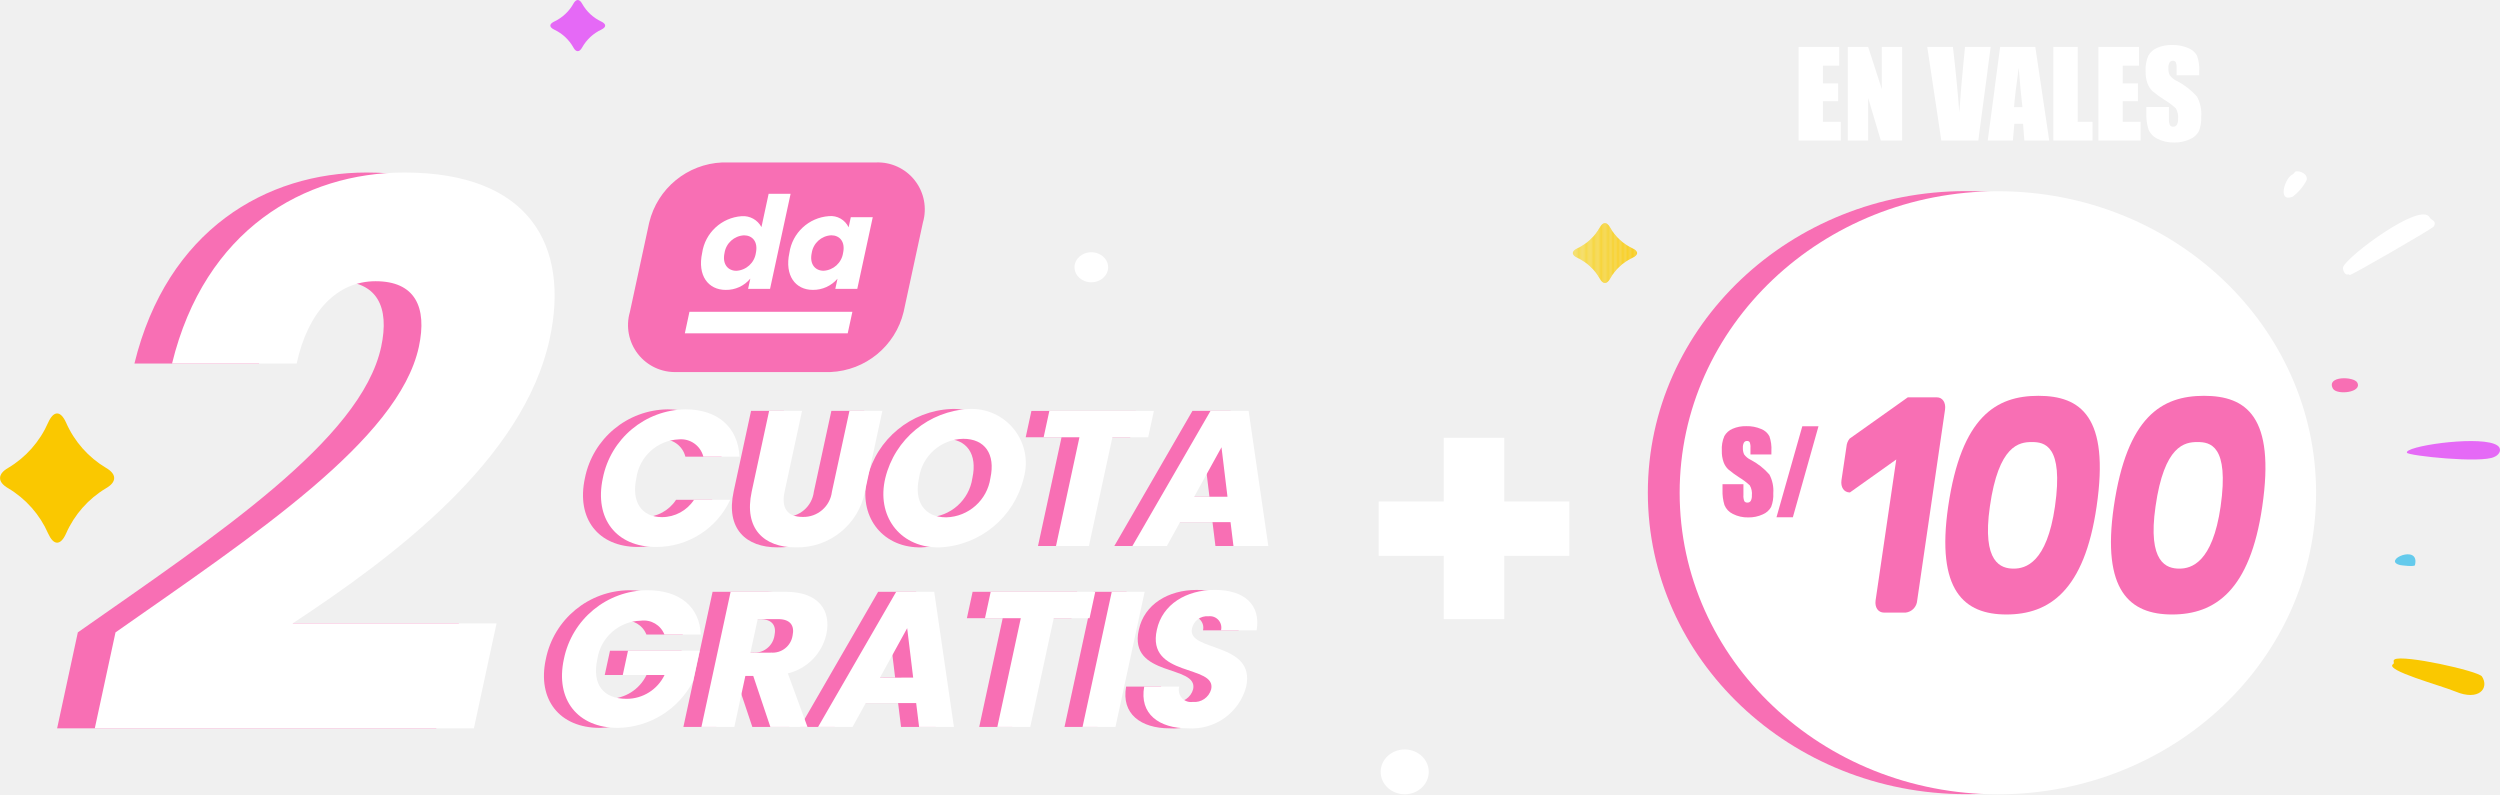
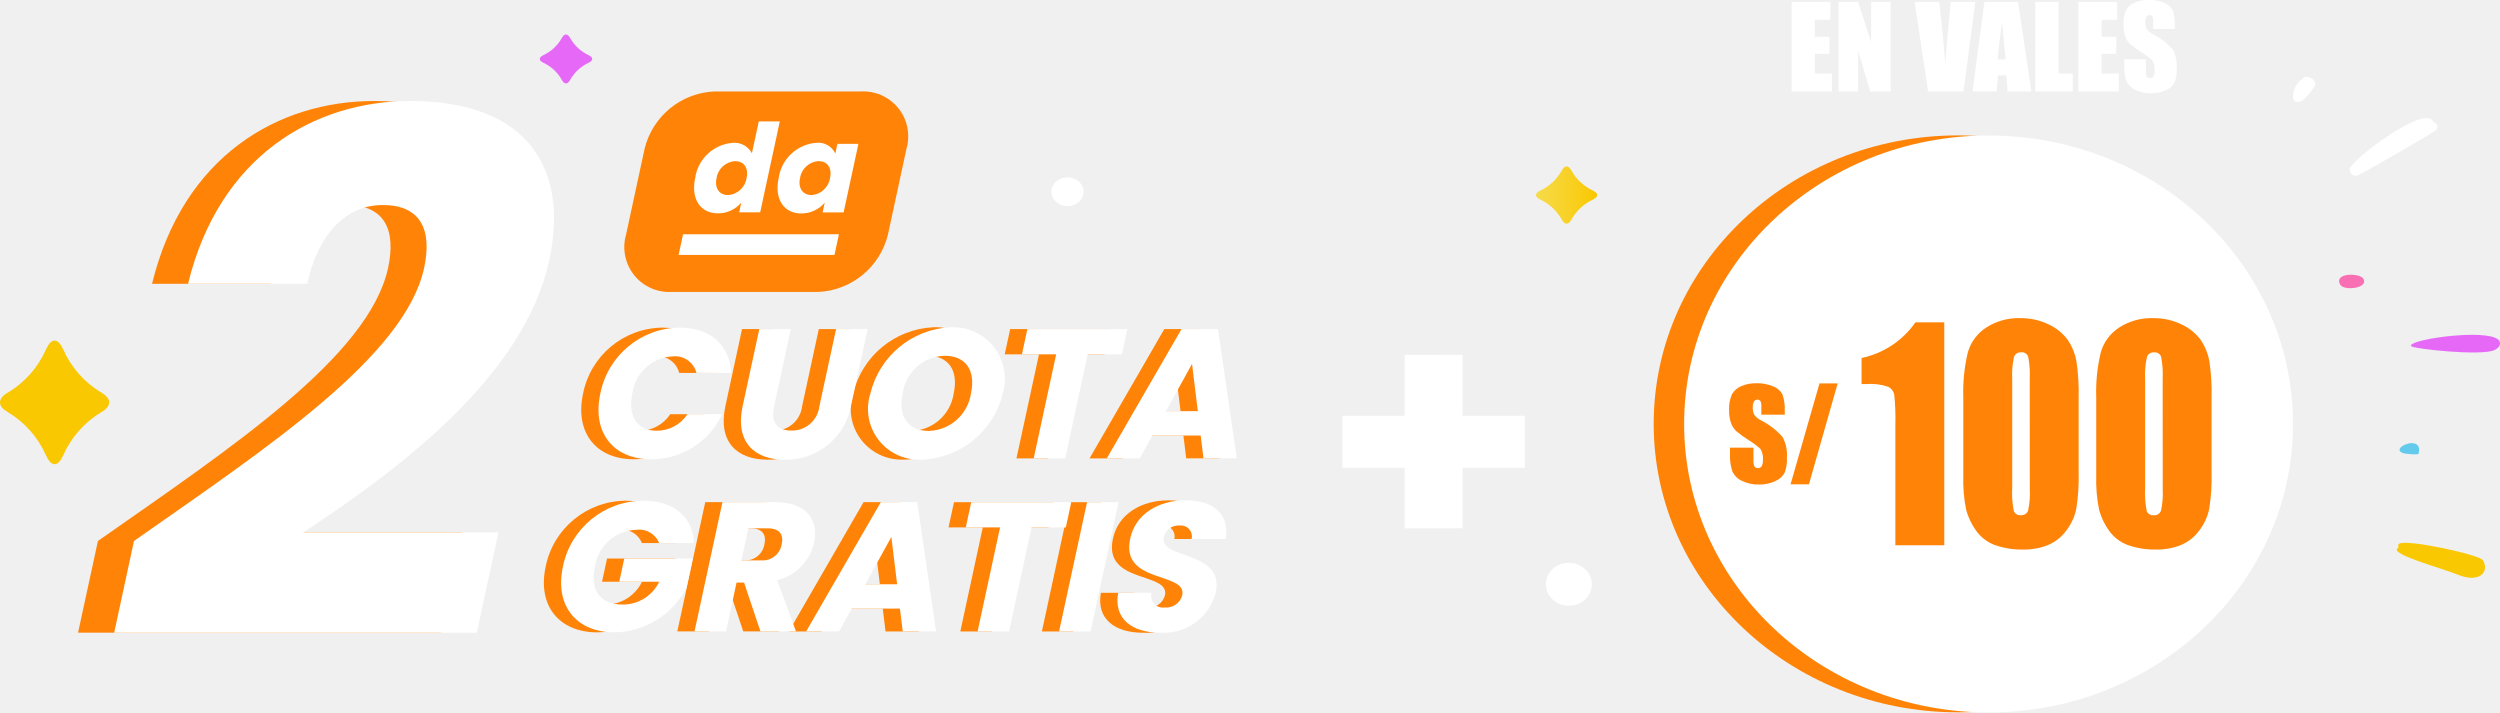
- <svg xmlns="http://www.w3.org/2000/svg" width="208.751" height="66.324" viewBox="0 0 208.751 66.324">
+ <svg xmlns="http://www.w3.org/2000/svg" width="209.241" height="59.629" viewBox="0 0 209.241 59.629">
  <defs>
-     <style>.a{fill:none;}.b{fill:#fff;}.c{fill:#f86fb4;}.d{fill:#fac800;}.e{fill:#64caec;}.f{fill:#e569f6;}.g{clip-path:url(#a);}.h{fill:#f6db4b;}.i{fill:#f6db4a;}.j{fill:#f6da49;}.k{fill:#f6da48;}.l{fill:#f6da47;}.m{fill:#f6da46;}.n{fill:#f6d945;}.o{fill:#f6d944;}.p{fill:#f6d943;}.q{fill:#f6d942;}.r{fill:#f7d841;}.s{fill:#f7d840;}.t{fill:#f7d83f;}.u{fill:#f7d83e;}.v{fill:#f7d73d;}.w{fill:#f7d73c;}.x{fill:#f7d73b;}.y{fill:#f7d73a;}.z{fill:#f7d639;}.aa{fill:#f7d638;}.ab{fill:#f7d636;}.ac{fill:#f7d535;}.ad{fill:#f7d534;}.ae{fill:#f7d533;}.af{fill:#f7d532;}.ag{fill:#f7d431;}.ah{fill:#f7d430;}.ai{fill:#f7d42f;}.aj{fill:#f7d42e;}.ak{fill:#f8d32d;}.al{fill:#f8d32c;}.am{fill:#f8d32b;}.an{fill:#f8d32a;}.ao{fill:#f8d229;}.ap{fill:#f8d228;}.aq{fill:#f8d227;}.ar{fill:#f8d226;}.as{fill:#f8d125;}.at{fill:#f8d124;}.au{fill:#f8d123;}.av{fill:#f8d022;}.aw{fill:#f8d021;}.ax{fill:#f8d020;}.ay{fill:#f8d01f;}.az{fill:#f8cf1e;}.ba{fill:#f8cf1d;}.bb{fill:#f8cf1c;}.bc{fill:#f9cf1b;}.bd{fill:#f9ce1a;}.be{fill:#f9ce19;}.bf{fill:#f9ce18;}.bg{fill:#f9ce17;}.bh{fill:#f9cd16;}.bi{fill:#f9cd15;}.bj{fill:#f9cd14;}.bk{fill:#f9cd13;}.bl{fill:#f9cc11;}.bm{fill:#f9cc10;}.bn{fill:#f9cc0f;}.bo{fill:#f9cc0e;}.bp{fill:#f9cb0d;}.bq{fill:#f9cb0c;}.br{fill:#f9cb0b;}.bs{fill:#f9cb0a;}.bt{fill:#f9ca09;}.bu{fill:#faca08;}.bv{fill:#faca07;}.bw{fill:#faca06;}.bx{fill:#fac905;}.by{fill:#fac904;}.bz{fill:#fac903;}.ca{fill:#fac902;}.cb{fill:#fac801;}</style>
-     <clipPath id="a">
-       <path class="a" d="M2151.621-1.722c0,.144.139.278.38.393a4.194,4.194,0,0,1,1.882,1.755c.123.225.267.355.421.355s.3-.13.422-.355a4.192,4.192,0,0,1,1.882-1.755c.241-.115.38-.249.38-.393s-.139-.278-.38-.393a4.192,4.192,0,0,1-1.882-1.755c-.123-.225-.267-.355-.422-.355s-.3.13-.421.355A4.2,4.2,0,0,1,2152-2.115C2151.76-2,2151.621-1.865,2151.621-1.722Z" transform="translate(-2151.621 4.224)" />
-     </clipPath>
+     <style>.a{fill:#fff;}.b{fill:#ff8307;}.c{fill:#fac800;}.d{fill:#64caec;}.e{fill:#e569f6;}.f{fill:#f86fb4;}.g{isolation:isolate;}.h{fill:url(#a);}</style>
+     <linearGradient id="a" y1="0.5" x2="1" y2="0.5" gradientUnits="objectBoundingBox">
+       <stop offset="0" stop-color="#f6db4b" />
+       <stop offset="0.535" stop-color="#f8d124" />
+       <stop offset="1" stop-color="#fac800" />
+     </linearGradient>
  </defs>
-   <g transform="translate(5573.164 -22106.053)">
-     <g transform="translate(-5458.043 22142.607)">
-       <path class="b" d="M2113.948,49.042v5.317h5.431V58.9h-5.431v5.284h-5.057V58.9h-5.431V54.36h5.431V49.042Z" transform="translate(-2103.46 -49.042)" />
-     </g>
-     <g transform="translate(-5520.683 22119.617)">
-       <path class="c" d="M1925.164-19.264h12.823a3.922,3.922,0,0,1,3.932,5.015l-1.613,7.471a6.565,6.565,0,0,1-6.1,5.015h-12.823a3.922,3.922,0,0,1-3.932-5.015l1.614-7.471A6.564,6.564,0,0,1,1925.164-19.264Z" transform="translate(-1917.336 19.264)" />
-     </g>
-     <g transform="translate(-5524.482 22140.234)">
-       <path class="c" d="M1910.638,53.481a6.8,6.8,0,0,0,6.2-3.938h-3.021a3.194,3.194,0,0,1-2.673,1.447c-1.688,0-2.573-1.254-2.143-3.247a3.746,3.746,0,0,1,3.545-3.246,1.922,1.922,0,0,1,2.05,1.447h3.022c-.116-2.443-1.814-3.954-4.5-3.954a7.136,7.136,0,0,0-6.915,5.755C1905.475,51.119,1907.309,53.481,1910.638,53.481Z" transform="translate(-1906.047 -41.991)" />
-     </g>
-     <g transform="translate(-5512.051 22140.361)">
-       <path class="c" d="M1949.828,49.12a2.389,2.389,0,0,1-2.447,2.105c-1.3,0-1.794-.772-1.507-2.105l1.458-6.75h-2.748l-1.454,6.734c-.673,3.118,1.034,4.663,3.656,4.663a5.743,5.743,0,0,0,5.8-4.663l1.454-6.734h-2.75Z" transform="translate(-1942.984 -42.37)" />
-     </g>
-     <g transform="translate(-5500.908 22140.201)">
-       <path class="c" d="M1980.808,53.445a7.564,7.564,0,0,0,7.007-5.8,4.519,4.519,0,0,0-4.559-5.755,7.568,7.568,0,0,0-7,5.769c-.749,3.119,1.158,5.71,4.26,5.786Q1980.658,53.451,1980.808,53.445Zm1.958-9.065c1.8,0,2.7,1.269,2.266,3.279a3.834,3.834,0,0,1-3.681,3.279c-1.832,0-2.709-1.3-2.281-3.279a3.8,3.8,0,0,1,3.7-3.279Z" transform="translate(-1976.093 -41.888)" />
-     </g>
-     <g transform="translate(-5487.521 22140.361)">
-       <path class="c" d="M2016.9,53.653h2.748l1.961-9.081h2.992l.475-2.2h-8.726l-.476,2.2h2.992Z" transform="translate(-2015.87 -42.37)" />
-     </g>
-     <g transform="translate(-5480.118 22140.361)">
-       <path class="c" d="M2046.065,51.659l.245,1.993h2.908l-1.646-11.282h-3.182l-6.523,11.283h2.877l1.1-1.993Zm-.755-6.252.5,4.131h-2.779Z" transform="translate(-2037.867 -42.37)" />
-     </g>
-     <g transform="translate(-5527.745 22155.342)">
-       <path class="c" d="M1901.43,93.95h3.489a3.515,3.515,0,0,1-3.164,1.993c-1.977,0-2.9-1.221-2.45-3.311a3.764,3.764,0,0,1,3.635-3.214,1.848,1.848,0,0,1,1.968,1.157h3.037c-.095-2.314-1.757-3.7-4.456-3.7a7.165,7.165,0,0,0-6.98,5.755c-.729,3.375,1.141,5.738,4.515,5.738a7.2,7.2,0,0,0,6.273-3.888l.552-2.555h-5.98Z" transform="translate(-1896.352 -86.879)" />
-     </g>
-     <g transform="translate(-5516.1 22155.469)">
-       <path class="c" d="M1941.384,90.807c.423-1.96-.615-3.552-3.379-3.552h-4.614l-2.437,11.282h2.749l.92-4.259h.659l1.428,4.259h3.1l-1.64-4.469A4.348,4.348,0,0,0,1941.384,90.807Zm-4.637,1.528h-1.707l.606-2.8h1.7c1.028,0,1.393.545,1.212,1.382a1.681,1.681,0,0,1-1.815,1.413Z" transform="translate(-1930.954 -87.255)" />
-     </g>
-     <g transform="translate(-5506.36 22155.469)">
-       <path class="c" d="M1966.414,87.252l-6.52,11.284h2.877l1.1-1.993h4.211l.245,1.993h2.908l-1.649-11.282Zm-1.355,7.168,2.275-4.131.5,4.129Z" transform="translate(-1959.894 -87.252)" />
-     </g>
-     <g transform="translate(-5492.423 22155.469)">
-       <path class="c" d="M2001.3,89.456h2.989l-1.961,9.082h2.748l1.96-9.082h2.992l.475-2.2h-8.727Z" transform="translate(-2001.304 -87.254)" />
-     </g>
-     <g transform="translate(-5484.276 22155.469)">
-       <path class="c" d="M2027.949,87.259h2.748l-2.437,11.282h-2.748Z" transform="translate(-2025.513 -87.259)" />
-     </g>
-     <g transform="translate(-5479.194 22155.311)">
-       <path class="c" d="M2044.667,90.011a1.286,1.286,0,0,1,1.38-1.029.955.955,0,0,1,1.055,1.137h0l-.008.036h2.974c.352-2.154-1.041-3.375-3.5-3.375-2.364,0-4.372,1.189-4.833,3.327-.9,4,4.988,2.877,4.536,4.966a1.447,1.447,0,0,1-1.548,1.061,1.009,1.009,0,0,1-1.141-1.182v0c0-.036.011-.067.018-.1h-2.925c-.412,2.281,1.224,3.487,3.65,3.487a4.7,4.7,0,0,0,4.865-3.472C2050.012,91.086,2044.244,91.971,2044.667,90.011Z" transform="translate(-2040.614 -86.779)" />
-     </g>
-     <g transform="translate(-5568.398 22120.457)">
-       <path class="c" d="M1777.29,21.623c11.517-8.072,23.652-16.08,25.327-23.836.721-3.342-.329-5.486-3.608-5.486-3.215,0-5.652,2.524-6.594,6.875h-10.4c2.726-11.163,11.014-15.952,19.4-15.952,10.467,0,13.813,6.117,12.138,13.873-2.179,10.091-12.941,18.161-21.467,23.774h17.024l-1.893,8.764h-31.656Z" transform="translate(-1775.557 16.777)" />
-     </g>
-     <g transform="translate(-5565.25 22120.457)">
-       <path class="b" d="M1786.644,21.623c11.518-8.072,23.652-16.08,25.328-23.836.721-3.342-.328-5.486-3.608-5.486-3.216,0-5.654,2.524-6.594,6.875h-10.406c2.726-11.163,11.014-15.952,19.4-15.952,10.467,0,13.813,6.117,12.138,13.873-2.179,10.091-12.941,18.161-21.467,23.774h17.027l-1.893,8.765h-31.655Z" transform="translate(-1784.913 16.777)" />
-     </g>
-     <g transform="translate(-5522.979 22140.234)">
-       <path class="b" d="M1915.1,53.48a6.8,6.8,0,0,0,6.2-3.938h-3.022a3.2,3.2,0,0,1-2.673,1.447c-1.688,0-2.574-1.254-2.143-3.247a3.746,3.746,0,0,1,3.545-3.246,1.923,1.923,0,0,1,2.05,1.447h3.019c-.115-2.443-1.815-3.954-4.5-3.954a7.135,7.135,0,0,0-6.915,5.755C1909.943,51.118,1911.779,53.48,1915.1,53.48Z" transform="translate(-1910.512 -41.99)" />
-     </g>
-     <g transform="translate(-5510.543 22140.361)">
-       <path class="b" d="M1954.309,49.12a2.39,2.39,0,0,1-2.447,2.105c-1.3,0-1.794-.772-1.506-2.105l1.458-6.75h-2.749l-1.454,6.734c-.673,3.118,1.034,4.663,3.656,4.663a5.743,5.743,0,0,0,5.8-4.663l1.454-6.734h-2.749Z" transform="translate(-1947.464 -42.37)" />
-     </g>
-     <g transform="translate(-5499.404 22140.201)">
-       <path class="b" d="M1985.28,53.445a7.564,7.564,0,0,0,7.006-5.8,4.519,4.519,0,0,0-4.559-5.755,7.567,7.567,0,0,0-7,5.769c-.748,3.119,1.158,5.71,4.26,5.786C1985.084,53.448,1985.181,53.448,1985.28,53.445Zm1.957-9.065c1.8,0,2.7,1.269,2.266,3.279a3.834,3.834,0,0,1-3.682,3.279c-1.832,0-2.709-1.3-2.281-3.279a3.8,3.8,0,0,1,3.7-3.279Z" transform="translate(-1980.564 -41.888)" />
-     </g>
-     <g transform="translate(-5486.018 22140.361)">
-       <path class="b" d="M2021.365,53.653h2.749l1.96-9.081h2.989l.476-2.2h-8.729l-.476,2.2h2.989Z" transform="translate(-2020.335 -42.37)" />
-     </g>
-     <g transform="translate(-5478.607 22140.361)">
-       <path class="b" d="M2050.55,51.659l.244,1.993h2.911l-1.645-11.282h-3.182l-6.521,11.283h2.877l1.1-1.993Zm-.755-6.252.5,4.131h-2.78Z" transform="translate(-2042.357 -42.37)" />
-     </g>
-     <g transform="translate(-5526.238 22155.342)">
-       <path class="b" d="M1905.905,93.95h3.488a3.516,3.516,0,0,1-3.164,1.993c-1.977,0-2.9-1.221-2.45-3.311a3.764,3.764,0,0,1,3.635-3.214,1.848,1.848,0,0,1,1.968,1.157h3.038c-.1-2.314-1.757-3.7-4.455-3.7a7.165,7.165,0,0,0-6.98,5.755c-.729,3.375,1.141,5.738,4.515,5.738a7.2,7.2,0,0,0,6.271-3.889l.552-2.556h-5.982Z" transform="translate(-1900.828 -86.879)" />
-     </g>
-     <g transform="translate(-5514.594 22155.469)">
-       <path class="b" d="M1945.859,90.807c.423-1.96-.615-3.552-3.38-3.552h-4.614l-2.437,11.282h2.749l.92-4.259h.658l1.429,4.259h3.1l-1.64-4.469A4.351,4.351,0,0,0,1945.859,90.807Zm-4.638,1.528h-1.7l.606-2.8h1.7c1.029,0,1.393.545,1.212,1.382a1.683,1.683,0,0,1-1.817,1.413Z" transform="translate(-1935.429 -87.255)" />
-     </g>
-     <g transform="translate(-5504.853 22155.469)">
-       <path class="b" d="M1970.892,87.252l-6.519,11.283h2.878l1.1-1.993h4.211l.245,1.993h2.909l-1.646-11.283Zm-1.354,7.168,2.274-4.131.5,4.129Z" transform="translate(-1964.373 -87.252)" />
-     </g>
-     <g transform="translate(-5490.917 22155.469)">
-       <path class="b" d="M2005.78,89.456h2.991l-1.96,9.082h2.749l1.961-9.082h2.991l.475-2.2h-8.731Z" transform="translate(-2005.78 -87.254)" />
-     </g>
-     <g transform="translate(-5482.771 22155.469)">
-       <path class="b" d="M2032.424,87.259h2.748l-2.437,11.282h-2.749Z" transform="translate(-2029.986 -87.259)" />
-     </g>
-     <g transform="translate(-5477.685 22155.309)">
-       <path class="b" d="M2049.146,90.009a1.286,1.286,0,0,1,1.38-1.029.953.953,0,0,1,1.054,1.136h0c0,.012,0,.025-.005.036h2.974c.352-2.154-1.039-3.375-3.5-3.375-2.363,0-4.371,1.189-4.833,3.327-.9,4,4.988,2.877,4.536,4.966a1.447,1.447,0,0,1-1.548,1.061,1.01,1.01,0,0,1-1.141-1.182v0c0-.034.01-.067.018-.1h-2.923c-.412,2.281,1.225,3.487,3.65,3.487a4.7,4.7,0,0,0,4.866-3.472C2054.491,91.085,2048.724,91.968,2049.146,90.009Z" transform="translate(-2045.096 -86.776)" />
-     </g>
-     <g transform="translate(-5514.631 22122.234)">
-       <path class="b" d="M1938.715-9.624a1.727,1.727,0,0,1,1.649.912l.6-2.78h1.834l-1.716,7.939h-1.833l.186-.859a2.612,2.612,0,0,1-2.049.945c-1.47,0-2.381-1.2-1.973-3.09A3.591,3.591,0,0,1,1938.715-9.624Zm.191,1.6a1.736,1.736,0,0,0-1.625,1.47c-.206.954.3,1.491.987,1.491a1.741,1.741,0,0,0,1.629-1.481C1940.1-7.5,1939.6-8.025,1938.906-8.025Z" transform="translate(-1935.316 11.493)" />
-     </g>
-     <g transform="translate(-5507.348 22124.092)">
-       <path class="b" d="M1960.361-5.963a1.636,1.636,0,0,1,1.644.934l.183-.847h1.833L1962.728.11h-1.834l.183-.848a2.675,2.675,0,0,1-2.058.934c-1.459,0-2.369-1.2-1.96-3.09A3.592,3.592,0,0,1,1960.361-5.963Zm.191,1.6a1.736,1.736,0,0,0-1.626,1.47c-.206.954.3,1.491.987,1.491a1.742,1.742,0,0,0,1.629-1.481c.206-.955-.293-1.481-.99-1.481Z" transform="translate(-1956.961 5.971)" />
-     </g>
-     <g transform="translate(-5515.984 22132.088)">
-       <path class="b" d="M1931.687,17.783h13.605l-.39,1.8h-13.6Z" transform="translate(-1931.298 -17.783)" />
-     </g>
-     <g transform="translate(-5373.423 22161.035)">
-       <g transform="translate(0 0)">
-         <path class="d" d="M2362.4,105.305c-.307-.466-6.633-1.859-7.3-1.422-.186.123.044.281-.12.388-.774.51,4,1.786,5.2,2.289C2362.164,107.39,2363.029,106.266,2362.4,105.305Z" transform="translate(-2354.896 -103.8)" />
+   <g transform="translate(-677.742 -153.371)">
+     <g transform="translate(678.742 146.258)">
+       <g transform="translate(5.534 7.113)">
+         <g transform="translate(105.823 29.697)">
+           <path class="a" d="M691.332,1975.406v5.1h5.209v4.354h-5.209v5.069h-4.849v-5.066h-5.208v-4.354h5.208v-5.1Z" transform="translate(-681.275 -1975.406)" />
+         </g>
+         <g transform="translate(45.755 7.653)">
+           <path class="b" d="M513.041,1910.911h12.3a3.761,3.761,0,0,1,3.77,4.809l-1.547,7.165a6.3,6.3,0,0,1-5.848,4.809h-12.3a3.762,3.762,0,0,1-3.77-4.809l1.547-7.165A6.3,6.3,0,0,1,513.041,1910.911Z" transform="translate(-505.534 -1910.911)" />
+         </g>
+         <g transform="translate(38.985 27.389)">
+           <g transform="translate(3.128 0.032)">
+             <path class="b" d="M499.278,1979.766a6.521,6.521,0,0,0,5.947-3.775h-2.9a3.063,3.063,0,0,1-2.563,1.387c-1.618,0-2.467-1.2-2.055-3.113a3.592,3.592,0,0,1,3.4-3.113,1.843,1.843,0,0,1,1.966,1.387h2.9c-.111-2.342-1.739-3.792-4.313-3.792a6.843,6.843,0,0,0-6.631,5.518C494.327,1977.5,496.086,1979.766,499.278,1979.766Z" transform="translate(-494.875 -1968.747)" />
+           </g>
+           <g transform="translate(15.048 0.155)">
+             <path class="b" d="M536.316,1975.579a2.292,2.292,0,0,1-2.346,2.019c-1.248,0-1.721-.74-1.444-2.019l1.4-6.473h-2.635l-1.394,6.458c-.646,2.99.991,4.471,3.505,4.471a5.507,5.507,0,0,0,5.558-4.471l1.395-6.458h-2.638Z" transform="translate(-529.753 -1969.106)" />
+           </g>
+           <g transform="translate(25.733)">
+             <path class="b" d="M565.535,1979.736a7.254,7.254,0,0,0,6.719-5.564,4.332,4.332,0,0,0-4.372-5.518,7.256,7.256,0,0,0-6.713,5.532,4.245,4.245,0,0,0,4.085,5.548C565.346,1979.739,565.439,1979.739,565.535,1979.736Zm1.877-8.692c1.728,0,2.589,1.217,2.173,3.145a3.677,3.677,0,0,1-3.53,3.144c-1.756,0-2.6-1.248-2.187-3.144a3.642,3.642,0,0,1,3.546-3.145Z" transform="translate(-561.014 -1968.654)" />
+           </g>
+           <g transform="translate(38.571 0.155)">
+             <path class="b" d="M599.556,1979.926h2.635l1.88-8.708h2.87l.456-2.112h-8.368l-.456,2.112h2.869Z" transform="translate(-598.572 -1969.106)" />
+           </g>
+           <g transform="translate(45.669 0.155)">
+             <path class="b" d="M627.2,1978.014l.235,1.911h2.789l-1.578-10.819H625.6l-6.255,10.82H622.1l1.06-1.911Zm-.724-6,.484,3.961H624.3Z" transform="translate(-619.341 -1969.106)" />
+           </g>
+           <g transform="translate(0 14.519)">
+             <path class="b" d="M490.593,2017.914h3.346a3.372,3.372,0,0,1-3.033,1.911c-1.9,0-2.782-1.171-2.35-3.175a3.61,3.61,0,0,1,3.486-3.082,1.772,1.772,0,0,1,1.887,1.11h2.912c-.091-2.219-1.685-3.544-4.272-3.544a6.87,6.87,0,0,0-6.694,5.518c-.7,3.236,1.094,5.5,4.329,5.5a6.9,6.9,0,0,0,6.016-3.728l.529-2.45h-5.736Z" transform="translate(-485.725 -2011.133)" />
+           </g>
+           <g transform="translate(11.166 14.64)">
+             <path class="b" d="M528.4,2014.893c.406-1.88-.59-3.406-3.241-3.406h-4.424l-2.337,10.819h2.636l.882-4.084h.632l1.37,4.084h2.974l-1.572-4.285A4.169,4.169,0,0,0,528.4,2014.893Zm-4.447,1.466h-1.637l.579-2.682h1.634c.986,0,1.336.522,1.162,1.325a1.611,1.611,0,0,1-1.741,1.355Z" transform="translate(-518.394 -2011.487)" />
+           </g>
+           <g transform="translate(20.506 14.639)">
+             <path class="b" d="M551.971,2011.484l-6.252,10.821h2.759l1.06-1.911h4.038l.235,1.911H556.6l-1.58-10.819Zm-1.3,6.874,2.181-3.961.484,3.96Z" transform="translate(-545.719 -2011.484)" />
+           </g>
+           <g transform="translate(33.87 14.64)">
+             <path class="b" d="M584.819,2013.6h2.866l-1.88,8.709h2.635l1.88-8.709h2.869l.456-2.112h-8.369Z" transform="translate(-584.819 -2011.486)" />
+           </g>
+           <g transform="translate(41.683 14.641)">
+             <path class="b" d="M610.013,2011.491h2.636l-2.336,10.819h-2.635Z" transform="translate(-607.677 -2011.491)" />
+           </g>
+           <g transform="translate(46.556 14.487)">
+             <path class="b" d="M625.821,2014.138a1.233,1.233,0,0,1,1.322-.986.916.916,0,0,1,1.011,1.09h0l-.008.034H631c.338-2.065-1-3.236-3.354-3.236-2.267,0-4.192,1.141-4.635,3.19-.859,3.836,4.783,2.759,4.35,4.762a1.387,1.387,0,0,1-1.484,1.017.967.967,0,0,1-1.094-1.133v0c0-.034.01-.065.017-.1H622c-.4,2.188,1.173,3.344,3.5,3.344a4.51,4.51,0,0,0,4.665-3.329C630.947,2015.169,625.416,2016.017,625.821,2014.138Z" transform="translate(-621.934 -2011.039)" />
+           </g>
+         </g>
+         <g transform="translate(0 8.454)">
+           <path class="b" d="M373.328,1950.077c11.044-7.741,22.68-15.419,24.287-22.858.691-3.205-.315-5.26-3.46-5.26-3.083,0-5.42,2.419-6.323,6.593h-9.976c2.614-10.7,10.561-15.3,18.6-15.3,10.038,0,13.246,5.865,11.64,13.3-2.089,9.677-12.409,17.415-20.585,22.8h16.325l-1.816,8.4H371.666Z" transform="translate(-371.666 -1913.253)" />
+         </g>
+         <g transform="translate(3.018 8.454)">
+           <path class="a" d="M382.157,1950.077c11.045-7.741,22.68-15.419,24.287-22.858.691-3.205-.315-5.26-3.46-5.26-3.084,0-5.42,2.419-6.323,6.593h-9.979c2.614-10.7,10.561-15.3,18.6-15.3,10.038,0,13.246,5.865,11.64,13.3-2.089,9.677-12.409,17.415-20.585,22.8h16.327l-1.815,8.405H380.5Z" transform="translate(-380.496 -1913.253)" />
+         </g>
+         <g transform="translate(40.429 27.389)">
+           <g transform="translate(3.125 0.031)">
+             <path class="a" d="M503.5,1979.765a6.52,6.52,0,0,0,5.947-3.776h-2.9a3.064,3.064,0,0,1-2.563,1.388c-1.618,0-2.468-1.2-2.055-3.113a3.592,3.592,0,0,1,3.4-3.113,1.843,1.843,0,0,1,1.966,1.387h2.9c-.111-2.342-1.74-3.792-4.314-3.792a6.842,6.842,0,0,0-6.631,5.518C498.546,1977.5,500.307,1979.765,503.5,1979.765Z" transform="translate(-499.092 -1968.746)" />
+           </g>
+           <g transform="translate(15.049 0.155)">
+             <path class="a" d="M540.545,1975.579a2.293,2.293,0,0,1-2.347,2.019c-1.248,0-1.72-.74-1.444-2.019l1.4-6.473h-2.636l-1.395,6.458c-.646,2.99.991,4.471,3.506,4.471a5.507,5.507,0,0,0,5.558-4.471l1.395-6.458h-2.636Z" transform="translate(-533.98 -1969.106)" />
+           </g>
+           <g transform="translate(25.733)">
+             <path class="a" d="M569.758,1979.736a7.254,7.254,0,0,0,6.719-5.564,4.332,4.332,0,0,0-4.372-5.518,7.256,7.256,0,0,0-6.713,5.532,4.245,4.245,0,0,0,4.085,5.548C569.571,1979.738,569.664,1979.738,569.758,1979.736Zm1.877-8.692c1.728,0,2.589,1.217,2.173,3.145a3.677,3.677,0,0,1-3.53,3.144c-1.757,0-2.6-1.248-2.187-3.144a3.643,3.643,0,0,1,3.546-3.145Z" transform="translate(-565.237 -1968.654)" />
+           </g>
+           <g transform="translate(38.569 0.155)">
+             <path class="a" d="M603.778,1979.926h2.636l1.88-8.708h2.866l.456-2.112h-8.368l-.456,2.112h2.866Z" transform="translate(-602.792 -1969.106)" />
+           </g>
+           <g transform="translate(45.673 0.155)">
+             <path class="a" d="M631.436,1978.014l.234,1.911h2.79l-1.577-10.819h-3.052l-6.253,10.82h2.758l1.06-1.911Zm-.724-6,.484,3.961H628.53Z" transform="translate(-623.578 -1969.106)" />
+           </g>
+           <g transform="translate(0 14.519)">
+             <path class="a" d="M494.818,2017.914h3.345a3.372,3.372,0,0,1-3.033,1.911c-1.9,0-2.782-1.171-2.35-3.175a3.61,3.61,0,0,1,3.486-3.082,1.772,1.772,0,0,1,1.887,1.11h2.913c-.091-2.219-1.685-3.544-4.272-3.544a6.87,6.87,0,0,0-6.694,5.518c-.7,3.236,1.094,5.5,4.329,5.5a6.9,6.9,0,0,0,6.013-3.73l.529-2.451h-5.737Z" transform="translate(-489.95 -2011.133)" />
+           </g>
+           <g transform="translate(11.166 14.64)">
+             <path class="a" d="M532.621,2014.893c.406-1.88-.59-3.406-3.241-3.406h-4.424l-2.337,10.819h2.635l.882-4.084h.631l1.37,4.084h2.974l-1.572-4.285A4.173,4.173,0,0,0,532.621,2014.893Zm-4.447,1.466H526.54l.581-2.682h1.634c.986,0,1.336.522,1.162,1.325a1.612,1.612,0,0,1-1.743,1.355Z" transform="translate(-522.619 -2011.487)" />
+           </g>
+           <g transform="translate(20.507 14.639)">
+             <path class="a" d="M556.2,2011.484l-6.251,10.82h2.759l1.06-1.911H557.8l.235,1.911h2.79l-1.578-10.82Zm-1.3,6.874,2.181-3.961.484,3.96Z" transform="translate(-549.948 -2011.484)" />
+           </g>
+           <g transform="translate(33.87 14.64)">
+             <path class="a" d="M589.045,2013.6h2.868l-1.88,8.709h2.636l1.88-8.709h2.868l.456-2.112H589.5Z" transform="translate(-589.045 -2011.486)" />
+           </g>
+           <g transform="translate(41.683 14.641)">
+             <path class="a" d="M614.241,2011.491h2.635l-2.336,10.819H611.9Z" transform="translate(-611.904 -2011.491)" />
+           </g>
+           <g transform="translate(46.56 14.486)">
+             <path class="a" d="M630.055,2014.136a1.233,1.233,0,0,1,1.323-.987.914.914,0,0,1,1.011,1.089h0c0,.012,0,.024-.005.034h2.852c.338-2.065-1-3.237-3.354-3.237-2.266,0-4.192,1.141-4.635,3.19-.862,3.836,4.783,2.759,4.35,4.762a1.387,1.387,0,0,1-1.484,1.018.967.967,0,0,1-1.094-1.134v0c0-.032.01-.064.017-.1h-2.8c-.4,2.188,1.175,3.344,3.5,3.344a4.511,4.511,0,0,0,4.666-3.329C635.179,2015.167,629.649,2016.014,630.055,2014.136Z" transform="translate(-626.172 -2011.036)" />
+           </g>
+         </g>
+         <g transform="translate(51.558 10.161)">
+           <path class="a" d="M525.77,1920.041a1.655,1.655,0,0,1,1.581.874l.576-2.666h1.759l-1.644,7.613h-1.76l.178-.824a2.505,2.505,0,0,1-1.965.906c-1.41,0-2.283-1.152-1.892-2.963A3.443,3.443,0,0,1,525.77,1920.041Zm.183,1.534a1.665,1.665,0,0,0-1.559,1.41c-.2.915.288,1.43.946,1.43a1.67,1.67,0,0,0,1.562-1.42c.2-.916-.281-1.42-.949-1.42Z" transform="translate(-522.51 -1918.249)" />
+           <g transform="translate(6.986 1.782)">
+             <path class="a" d="M546.208,1923.47a1.569,1.569,0,0,1,1.576.9l.175-.812h1.758l-1.24,5.74H546.72l.176-.813a2.564,2.564,0,0,1-1.974.9c-1.4,0-2.272-1.152-1.88-2.963A3.444,3.444,0,0,1,546.208,1923.47Zm.183,1.534a1.665,1.665,0,0,0-1.559,1.41c-.2.915.288,1.43.946,1.43a1.67,1.67,0,0,0,1.562-1.42c.2-.916-.281-1.42-.949-1.42Z" transform="translate(-542.948 -1923.462)" />
+           </g>
+         </g>
+         <g transform="translate(50.262 19.609)">
+           <path class="a" d="M519.091,1945.891h13.046l-.373,1.729H518.718Z" transform="translate(-518.718 -1945.891)" />
+         </g>
+         <g transform="translate(185.382 6.422)">
+           <g transform="translate(8.686 39.01)">
+             <path class="c" d="M946.65,2022.886c-.294-.447-6.36-1.783-7-1.363-.179.118.042.269-.115.372-.742.489,3.837,1.713,4.986,2.2C946.425,2024.885,947.254,2023.807,946.65,2022.886Z" transform="translate(-939.455 -2021.442)" />
+           </g>
+           <g transform="translate(8.914 30.669)">
+             <path class="d" d="M940.534,1997.9c.089.021,1.151.154,1.188.009C942.16,1996.157,939.031,1997.525,940.534,1997.9Z" transform="translate(-940.122 -1997.038)" />
+           </g>
+           <g transform="translate(9.869 21.602)">
+             <path class="e" d="M949.925,1971.774a.824.824,0,0,0,.376-.308.434.434,0,0,0,.03-.425c-.547-1.024-6.2-.354-7.248.205-.132.071-.191.139-.157.2C943.049,1971.685,948.918,1972.312,949.925,1971.774Z" transform="translate(-942.916 -1970.509)" />
+           </g>
+           <g transform="translate(3.857 16.573)">
+             <path class="f" d="M927.366,1956.142c-.265-.5-2.5-.552-1.952.476C925.708,1957.169,927.8,1956.948,927.366,1956.142Z" transform="translate(-925.327 -1955.797)" />
+           </g>
+           <g transform="translate(4.754 3.455)">
+             <path class="a" d="M935.229,1918.379c.253-.468-.2-.47-.337-.723-.7-1.3-6.593,3.095-6.921,3.965-.093.25.182.7.368.6a.149.149,0,0,1,.154.052C928.561,1922.342,935.142,1918.541,935.229,1918.379Z" transform="translate(-927.953 -1917.416)" />
+           </g>
+           <path class="a" d="M914.754,1909.352a3.93,3.93,0,0,0,1.136-1.343c.124-.625-.923-.86-.975-.59a.653.653,0,0,1-.235.192C914.133,1907.932,913.54,1909.808,914.754,1909.352Z" transform="translate(-914.043 -1907.309)" />
+         </g>
+         <g transform="translate(131.874 11.332)">
+           <ellipse class="b" cx="25.48" cy="24.144" rx="25.48" ry="24.144" />
+         </g>
+         <g transform="translate(134.422 11.341)">
+           <ellipse class="a" cx="25.48" cy="24.144" rx="25.48" ry="24.144" />
+         </g>
+         <g transform="translate(138.191 32.071)">
+           <g class="g">
+             <g class="g">
+               <path class="b" d="M780.634,1984.984h-1.965v-.6a1.19,1.19,0,0,0-.075-.538.278.278,0,0,0-.252-.115.319.319,0,0,0-.289.156.9.9,0,0,0-.1.473,1.334,1.334,0,0,0,.11.614,1.6,1.6,0,0,0,.6.5,6.029,6.029,0,0,1,1.779,1.376,3.156,3.156,0,0,1,.367,1.733,3.034,3.034,0,0,1-.2,1.281,1.594,1.594,0,0,1-.786.691,3.11,3.11,0,0,1-1.357.279,3.031,3.031,0,0,1-1.45-.322,1.575,1.575,0,0,1-.786-.819,4.193,4.193,0,0,1-.186-1.412v-.533h1.965v.99a1.3,1.3,0,0,0,.083.588.321.321,0,0,0,.294.131.345.345,0,0,0,.314-.166.947.947,0,0,0,.1-.493,1.526,1.526,0,0,0-.2-.94,6.306,6.306,0,0,0-.99-.739,9.64,9.64,0,0,1-1.046-.759,1.776,1.776,0,0,1-.424-.653,2.875,2.875,0,0,1-.168-1.065,2.955,2.955,0,0,1,.239-1.367,1.608,1.608,0,0,1,.771-.676,3.086,3.086,0,0,1,1.286-.243,3.349,3.349,0,0,1,1.4.266,1.47,1.47,0,0,1,.769.671,3.549,3.549,0,0,1,.188,1.374Z" transform="translate(-775.976 -1982.351)" />
+               <path class="b" d="M794.952,1982.4l-2.406,8.447h-1.538l2.422-8.447Z" transform="translate(-785.87 -1982.38)" />
+             </g>
+           </g>
+         </g>
+         <g transform="translate(143.414 0)">
+           <g class="g">
+             <g class="g">
+               <path class="a" d="M791.257,1888.98h3.25v1.5h-1.3v1.421h1.217v1.427h-1.217v1.648h1.431v1.5h-3.38Z" transform="translate(-791.257 -1888.823)" />
+               <path class="a" d="M807.136,1888.98v7.5h-1.709l-1.014-3.408v3.408h-1.63v-7.5h1.63l1.092,3.375v-3.375Z" transform="translate(-798.844 -1888.823)" />
+               <path class="a" d="M826.475,1888.98l-.992,7.5h-2.961l-1.126-7.5h2.056q.358,3.1.511,5.241.151-2.167.321-3.847l.135-1.394Z" transform="translate(-811.095 -1888.823)" />
+               <path class="a" d="M839.371,1888.98l1.115,7.5h-1.992l-.1-1.347h-.7l-.117,1.347h-2.015l.994-7.5Zm-1.033,4.82q-.148-1.274-.3-3.149-.3,2.153-.374,3.149Z" transform="translate(-820.417 -1888.823)" />
+               <path class="a" d="M852.889,1888.98v6h1.185v1.5h-3.135v-7.5Z" transform="translate(-830.54 -1888.823)" />
+               <path class="a" d="M861.492,1888.98h3.25v1.5h-1.3v1.421h1.218v1.427h-1.218v1.648h1.431v1.5h-3.38Z" transform="translate(-837.486 -1888.823)" />
+               <path class="a" d="M876.838,1890.946h-1.81v-.556a1.1,1.1,0,0,0-.069-.5.256.256,0,0,0-.232-.107.3.3,0,0,0-.266.143.834.834,0,0,0-.09.436,1.229,1.229,0,0,0,.1.565,1.471,1.471,0,0,0,.551.458,5.562,5.562,0,0,1,1.64,1.268,2.908,2.908,0,0,1,.338,1.6,2.8,2.8,0,0,1-.188,1.181,1.468,1.468,0,0,1-.725.636,2.868,2.868,0,0,1-1.25.257,2.8,2.8,0,0,1-1.336-.3,1.455,1.455,0,0,1-.725-.755,3.873,3.873,0,0,1-.171-1.3v-.49h1.811v.912a1.2,1.2,0,0,0,.076.542.3.3,0,0,0,.271.12.318.318,0,0,0,.289-.153.873.873,0,0,0,.095-.454,1.406,1.406,0,0,0-.181-.866,5.723,5.723,0,0,0-.912-.681,8.853,8.853,0,0,1-.963-.7,1.624,1.624,0,0,1-.391-.6,2.644,2.644,0,0,1-.155-.981,2.723,2.723,0,0,1,.22-1.259,1.48,1.48,0,0,1,.711-.623,2.832,2.832,0,0,1,1.185-.224,3.092,3.092,0,0,1,1.294.245,1.358,1.358,0,0,1,.708.618,3.271,3.271,0,0,1,.174,1.266Z" transform="translate(-844.762 -1888.52)" />
+             </g>
+           </g>
+         </g>
+         <path class="b" d="M7.273-47.983v18.657H3.179v-10a19.965,19.965,0,0,0-.091-2.6.949.949,0,0,0-.5-.663A4.615,4.615,0,0,0,.757-42.82H.352V-45a7.326,7.326,0,0,0,4.509-2.985ZM18.52-41.668v6.223a16.7,16.7,0,0,1-.2,3.088,4.492,4.492,0,0,1-.841,1.809,3.655,3.655,0,0,1-1.54,1.21,5.283,5.283,0,0,1-2.016.369,6.669,6.669,0,0,1-2.442-.386,3.374,3.374,0,0,1-1.55-1.2,5.411,5.411,0,0,1-.821-1.723,12.168,12.168,0,0,1-.243-2.875v-6.511a14.132,14.132,0,0,1,.39-3.849,3.707,3.707,0,0,1,1.55-2.051,4.96,4.96,0,0,1,2.812-.772,5.288,5.288,0,0,1,2.412.536A4.1,4.1,0,0,1,17.618-46.5a4.6,4.6,0,0,1,.714,1.74A18.032,18.032,0,0,1,18.52-41.668Zm-4.094-1.567A7.9,7.9,0,0,0,14.3-45.1a.554.554,0,0,0-.593-.375.582.582,0,0,0-.6.4,6.863,6.863,0,0,0-.147,1.838v9.1a7.651,7.651,0,0,0,.137,1.959.57.57,0,0,0,.593.334.573.573,0,0,0,.6-.392,6.614,6.614,0,0,0,.142-1.763Zm15.22,1.567v6.223a16.7,16.7,0,0,1-.2,3.088,4.492,4.492,0,0,1-.841,1.809,3.655,3.655,0,0,1-1.54,1.21,5.283,5.283,0,0,1-2.016.369,6.669,6.669,0,0,1-2.442-.386,3.374,3.374,0,0,1-1.55-1.2,5.411,5.411,0,0,1-.821-1.723,12.168,12.168,0,0,1-.243-2.875v-6.511a14.132,14.132,0,0,1,.39-3.849,3.707,3.707,0,0,1,1.55-2.051,4.96,4.96,0,0,1,2.812-.772,5.288,5.288,0,0,1,2.412.536A4.1,4.1,0,0,1,28.745-46.5a4.6,4.6,0,0,1,.714,1.74A18.032,18.032,0,0,1,29.646-41.668Zm-4.094-1.567a7.9,7.9,0,0,0-.127-1.861.554.554,0,0,0-.593-.375.582.582,0,0,0-.6.4,6.863,6.863,0,0,0-.147,1.838v9.1a7.651,7.651,0,0,0,.137,1.959.57.57,0,0,0,.593.334.573.573,0,0,0,.6-.392,6.615,6.615,0,0,0,.142-1.763Z" transform="translate(148.921 74.963)" />
      </g>
-     </g>
-     <g transform="translate(-5373.185 22152.336)">
-       <path class="e" d="M2356.033,78.852c.093.023,1.2.161,1.239.009C2357.728,77.034,2354.465,78.46,2356.033,78.852Z" transform="translate(-2355.603 -77.952)" />
-     </g>
-     <g transform="translate(-5372.189 22142.881)">
-       <g transform="translate(0 0)">
-         <path class="f" d="M2365.87,51.176a.857.857,0,0,0,.392-.321.453.453,0,0,0,.031-.443c-.57-1.068-6.467-.37-7.559.214-.137.074-.2.145-.164.211C2358.7,51.082,2364.82,51.738,2365.87,51.176Z" transform="translate(-2358.561 -49.856)" />
+       <g transform="translate(87 21.955)">
+         <ellipse class="a" cx="1.346" cy="1.203" rx="1.346" ry="1.203" />
      </g>
-     </g>
-     <g transform="translate(-5378.458 22137.637)">
-       <path class="c" d="M2342.059,34.635c-.277-.517-2.609-.575-2.036.5C2340.33,35.706,2342.509,35.476,2342.059,34.635Z" transform="translate(-2339.933 -34.276)" />
-     </g>
-     <g transform="translate(-5377.522 22123.957)">
-       <path class="b" d="M2350.3-5.368c.264-.488-.211-.49-.352-.754-.726-1.358-6.875,3.228-7.217,4.134-.1.261.19.727.384.623a.157.157,0,0,1,.16.054C2343.347-1.236,2350.211-5.2,2350.3-5.368Z" transform="translate(-2342.714 6.372)" />
-     </g>
-     <g transform="translate(-5382.48 22120.354)">
-       <path class="b" d="M2328.724-14.948a4.1,4.1,0,0,0,1.184-1.4c.129-.651-.962-.9-1.017-.616a.675.675,0,0,1-.245.2C2328.076-16.429,2327.458-14.473,2328.724-14.948Z" transform="translate(-2327.982 17.079)" />
-     </g>
-     <g transform="translate(-5435.569 22122.01)">
-       <ellipse class="c" cx="26.571" cy="25.178" rx="26.571" ry="25.178" />
-     </g>
-     <g transform="translate(-5432.912 22122.021)">
-       <ellipse class="b" cx="26.571" cy="25.178" rx="26.571" ry="25.178" />
-     </g>
-     <g transform="translate(-5429.397 22141.631)">
-       <path class="c" d="M2192.722,48.513h-1.747V47.97a1.088,1.088,0,0,0-.066-.484.247.247,0,0,0-.224-.1.284.284,0,0,0-.257.14.821.821,0,0,0-.086.425,1.212,1.212,0,0,0,.1.551,1.424,1.424,0,0,0,.531.447,5.4,5.4,0,0,1,1.582,1.237,2.859,2.859,0,0,1,.326,1.559,2.755,2.755,0,0,1-.181,1.152,1.421,1.421,0,0,1-.7.621,2.739,2.739,0,0,1-1.205.251,2.671,2.671,0,0,1-1.289-.29,1.41,1.41,0,0,1-.7-.737,3.814,3.814,0,0,1-.165-1.269v-.479h1.747v.89a1.185,1.185,0,0,0,.074.529.284.284,0,0,0,.261.118.305.305,0,0,0,.279-.149.856.856,0,0,0,.091-.443,1.384,1.384,0,0,0-.174-.845,5.619,5.619,0,0,0-.88-.664,8.628,8.628,0,0,1-.929-.682,1.6,1.6,0,0,1-.377-.587,2.61,2.61,0,0,1-.149-.957,2.672,2.672,0,0,1,.212-1.228,1.429,1.429,0,0,1,.685-.608,2.708,2.708,0,0,1,1.143-.219,2.946,2.946,0,0,1,1.249.239,1.308,1.308,0,0,1,.683.6,3.22,3.22,0,0,1,.168,1.235Z" transform="translate(-2188.578 -46.143)" />
-       <g transform="translate(4.57 0.017)">
-         <path class="c" d="M2205.665,46.193l-2.139,7.594h-1.367l2.154-7.594Z" transform="translate(-2202.158 -46.193)" />
+       <g transform="translate(128.383 54.221)">
+         <ellipse class="a" cx="1.924" cy="1.794" rx="1.924" ry="1.794" />
      </g>
-     </g>
-     <g transform="translate(-5422.981 22109.807)">
-       <g transform="translate(0 0.165)">
-         <path class="b" d="M2207.64-47.927h3.389v1.564h-1.355v1.481h1.27v1.488h-1.27v1.719h1.492v1.564h-3.526Z" transform="translate(-2207.64 47.927)" />
+       <g transform="translate(44.178 10)">
+         <path class="e" d="M481.8,1869.757c0,.117.114.227.311.322a3.432,3.432,0,0,1,1.54,1.436c.1.184.219.29.345.29s.244-.106.345-.29a3.431,3.431,0,0,1,1.54-1.436c.2-.094.311-.2.311-.322s-.113-.228-.311-.322a3.431,3.431,0,0,1-1.54-1.436c-.1-.184-.219-.29-.345-.29s-.244.106-.345.29a3.432,3.432,0,0,1-1.54,1.436C481.916,1869.529,481.8,1869.639,481.8,1869.757Z" transform="translate(-481.802 -1867.709)" />
      </g>
-       <g transform="translate(4.109 0.165)">
-         <path class="b" d="M2224.387-47.927v7.817h-1.782l-1.057-3.554v3.554h-1.7v-7.817h1.7l1.139,3.52v-3.52Z" transform="translate(-2219.848 47.927)" />
+       <g transform="translate(127.553 21.04)">
+         <path class="h" d="M728.66,1931.666c0,.138.133.267.365.377a4.023,4.023,0,0,1,1.8,1.682c.118.216.256.34.4.34s.286-.124.4-.34a4.02,4.02,0,0,1,1.8-1.682c.232-.11.365-.239.365-.377s-.133-.266-.365-.376a4.021,4.021,0,0,1-1.8-1.683c-.118-.216-.256-.34-.4-.34s-.286.125-.4.34a4.024,4.024,0,0,1-1.8,1.683C728.793,1931.4,728.66,1931.529,728.66,1931.666Z" transform="translate(-728.66 -1929.267)" />
      </g>
-       <g transform="translate(10.743 0.165)">
-         <path class="b" d="M2244.857-47.927l-1.034,7.817h-3.088l-1.175-7.817h2.144q.373,3.231.533,5.466.158-2.26.335-4.012l.141-1.454Z" transform="translate(-2239.56 47.927)" />
+       <g transform="translate(-1 35.611)">
+         <path class="c" d="M355.474,1968.3c0,.3.236.575.647.813a7.93,7.93,0,0,1,3.205,3.629c.21.466.455.733.718.733s.508-.268.717-.733a7.932,7.932,0,0,1,3.205-3.629c.411-.238.647-.516.647-.812s-.236-.575-.647-.812a7.931,7.931,0,0,1-3.205-3.629c-.21-.466-.455-.733-.717-.733s-.508.268-.718.733a7.93,7.93,0,0,1-3.205,3.629C355.71,1967.721,355.474,1968,355.474,1968.3Z" transform="translate(-355.474 -1963.121)" />
      </g>
-       <g transform="translate(15.791 0.165)">
-         <path class="b" d="M2258.536-47.927l1.162,7.817h-2.077l-.109-1.4h-.727l-.122,1.4h-2.1l1.037-7.817Zm-1.077,5.026q-.155-1.328-.309-3.283-.311,2.245-.391,3.283Z" transform="translate(-2254.561 47.927)" />
-       </g>
-       <g transform="translate(21.273 0.165)">
-         <path class="b" d="M2272.881-47.927v6.253h1.236v1.564h-3.269v-7.817Z" transform="translate(-2270.848 47.927)" />
-       </g>
-       <g transform="translate(25.034 0.165)">
-         <path class="b" d="M2282.025-47.927h3.389v1.564h-1.357v1.481h1.27v1.488h-1.27v1.719h1.492v1.564h-3.525Z" transform="translate(-2282.025 47.927)" />
-       </g>
-       <g transform="translate(28.969)">
-         <path class="b" d="M2298.2-45.887h-1.888v-.58a1.153,1.153,0,0,0-.072-.517.267.267,0,0,0-.242-.111.307.307,0,0,0-.278.15.867.867,0,0,0-.094.454,1.283,1.283,0,0,0,.106.589,1.534,1.534,0,0,0,.574.478,5.787,5.787,0,0,1,1.71,1.322,3.032,3.032,0,0,1,.352,1.666,2.914,2.914,0,0,1-.2,1.231,1.531,1.531,0,0,1-.756.664,2.994,2.994,0,0,1-1.3.269,2.917,2.917,0,0,1-1.393-.309,1.514,1.514,0,0,1-.755-.787,4.03,4.03,0,0,1-.179-1.357v-.512h1.888v.951a1.25,1.25,0,0,0,.079.565.308.308,0,0,0,.282.126.332.332,0,0,0,.3-.159.909.909,0,0,0,.1-.473,1.466,1.466,0,0,0-.188-.9,5.966,5.966,0,0,0-.951-.71,9.244,9.244,0,0,1-1-.729,1.691,1.691,0,0,1-.408-.627,2.761,2.761,0,0,1-.162-1.023,2.838,2.838,0,0,1,.229-1.313,1.542,1.542,0,0,1,.74-.65,2.956,2.956,0,0,1,1.236-.236,3.226,3.226,0,0,1,1.35.255,1.416,1.416,0,0,1,.74.645,3.4,3.4,0,0,1,.181,1.321Z" transform="translate(-2293.717 48.418)" />
-       </g>
-     </g>
-     <g transform="translate(-5483.443 22127.115)">
-       <ellipse class="b" cx="1.404" cy="1.254" rx="1.404" ry="1.254" />
-     </g>
-     <g transform="translate(-5457.877 22168.633)">
-       <ellipse class="b" cx="2.007" cy="1.871" rx="2.007" ry="1.871" />
-     </g>
-     <g transform="translate(-5527.212 22106.053)">
-       <path class="f" d="M1897.935-57.436c0,.122.119.237.325.337a3.58,3.58,0,0,1,1.606,1.5c.1.192.228.3.36.3s.255-.11.36-.3a3.576,3.576,0,0,1,1.606-1.5c.206-.1.324-.213.324-.337s-.119-.237-.324-.337a3.574,3.574,0,0,1-1.606-1.5c-.105-.192-.229-.3-.36-.3s-.254.11-.36.3a3.578,3.578,0,0,1-1.606,1.5C1898.055-57.673,1897.935-57.558,1897.935-57.436Z" transform="translate(-1897.935 59.573)" />
-     </g>
-     <g transform="translate(-5441.834 22124.682)">
-       <g class="g">
-         <rect class="h" width="0.074" height="5.004" transform="translate(0 0)" />
-         <rect class="i" width="0.074" height="5.004" transform="translate(0.074 0)" />
-         <rect class="j" width="0.074" height="5.004" transform="translate(0.147 0)" />
-         <rect class="k" width="0.074" height="5.004" transform="translate(0.221 0)" />
-         <rect class="l" width="0.074" height="5.004" transform="translate(0.294 0)" />
-         <rect class="m" width="0.074" height="5.004" transform="translate(0.368 0)" />
-         <rect class="n" width="0.074" height="5.004" transform="translate(0.442 0)" />
-         <rect class="o" width="0.074" height="5.004" transform="translate(0.515 0)" />
-         <rect class="p" width="0.074" height="5.004" transform="translate(0.589 0)" />
-         <rect class="q" width="0.074" height="5.004" transform="translate(0.662 0)" />
-         <rect class="r" width="0.074" height="5.004" transform="translate(0.736 0)" />
-         <rect class="s" width="0.074" height="5.004" transform="translate(0.81 0)" />
-         <rect class="t" width="0.074" height="5.004" transform="translate(0.883 0)" />
-         <rect class="u" width="0.074" height="5.004" transform="translate(0.957 0)" />
-         <rect class="v" width="0.074" height="5.004" transform="translate(1.031 0)" />
-         <rect class="w" width="0.074" height="5.004" transform="translate(1.104 0)" />
-         <rect class="x" width="0.074" height="5.004" transform="translate(1.178 0)" />
-         <rect class="y" width="0.074" height="5.004" transform="translate(1.251 0)" />
-         <rect class="z" width="0.074" height="5.004" transform="translate(1.325 0)" />
-         <rect class="aa" width="0.074" height="5.004" transform="translate(1.399 0)" />
-         <rect class="ab" width="0.074" height="5.004" transform="translate(1.472 0)" />
-         <rect class="ac" width="0.074" height="5.004" transform="translate(1.546 0)" />
-         <rect class="ad" width="0.074" height="5.004" transform="translate(1.619 0)" />
-         <rect class="ae" width="0.074" height="5.004" transform="translate(1.693 0)" />
-         <rect class="af" width="0.074" height="5.004" transform="translate(1.767 0)" />
-         <rect class="ag" width="0.074" height="5.004" transform="translate(1.84 0)" />
-         <rect class="ah" width="0.074" height="5.004" transform="translate(1.914 0)" />
-         <rect class="ai" width="0.074" height="5.004" transform="translate(1.988 0)" />
-         <rect class="aj" width="0.074" height="5.004" transform="translate(2.061 0)" />
-         <rect class="ak" width="0.074" height="5.004" transform="translate(2.135 0)" />
-         <rect class="al" width="0.074" height="5.004" transform="translate(2.208 0)" />
-         <rect class="am" width="0.074" height="5.004" transform="translate(2.282 0)" />
-         <rect class="an" width="0.074" height="5.004" transform="translate(2.356 0)" />
-         <rect class="ao" width="0.074" height="5.004" transform="translate(2.429 0)" />
-         <rect class="ap" width="0.074" height="5.004" transform="translate(2.503 0)" />
-         <rect class="aq" width="0.074" height="5.004" transform="translate(2.576 0)" />
-         <rect class="ar" width="0.074" height="5.004" transform="translate(2.65 0)" />
-         <rect class="as" width="0.074" height="5.004" transform="translate(2.724 0)" />
-         <rect class="at" width="0.074" height="5.004" transform="translate(2.797 0)" />
-         <rect class="at" width="0.069" height="5.004" transform="translate(2.871 0)" />
-         <rect class="au" width="0.069" height="5.004" transform="translate(2.94 0)" />
-         <rect class="av" width="0.069" height="5.004" transform="translate(3.01 0)" />
-         <rect class="aw" width="0.069" height="5.004" transform="translate(3.079 0)" />
-         <rect class="ax" width="0.069" height="5.004" transform="translate(3.148 0)" />
-         <rect class="ay" width="0.069" height="5.004" transform="translate(3.218 0)" />
-         <rect class="az" width="0.069" height="5.004" transform="translate(3.287 0)" />
-         <rect class="ba" width="0.069" height="5.004" transform="translate(3.356 0)" />
-         <rect class="bb" width="0.069" height="5.004" transform="translate(3.425 0)" />
-         <rect class="bc" width="0.069" height="5.004" transform="translate(3.495 0)" />
-         <rect class="bd" width="0.069" height="5.004" transform="translate(3.564 0)" />
-         <rect class="be" width="0.069" height="5.004" transform="translate(3.633 0)" />
-         <rect class="bf" width="0.069" height="5.004" transform="translate(3.703 0)" />
-         <rect class="bg" width="0.069" height="5.004" transform="translate(3.772 0)" />
-         <rect class="bh" width="0.069" height="5.004" transform="translate(3.841 0)" />
-         <rect class="bi" width="0.069" height="5.004" transform="translate(3.911 0)" />
-         <rect class="bj" width="0.069" height="5.004" transform="translate(3.98 0)" />
-         <rect class="bk" width="0.069" height="5.004" transform="translate(4.049 0)" />
-         <rect class="bl" width="0.069" height="5.004" transform="translate(4.119 0)" />
-         <rect class="bm" width="0.069" height="5.004" transform="translate(4.188 0)" />
-         <rect class="bn" width="0.069" height="5.004" transform="translate(4.257 0)" />
-         <rect class="bo" width="0.069" height="5.004" transform="translate(4.326 0)" />
-         <rect class="bp" width="0.069" height="5.004" transform="translate(4.396 0)" />
-         <rect class="bq" width="0.069" height="5.004" transform="translate(4.465 0)" />
-         <rect class="br" width="0.069" height="5.004" transform="translate(4.534 0)" />
-         <rect class="bs" width="0.069" height="5.004" transform="translate(4.604 0)" />
-         <rect class="bt" width="0.069" height="5.004" transform="translate(4.673 0)" />
-         <rect class="bu" width="0.069" height="5.004" transform="translate(4.742 0)" />
-         <rect class="bv" width="0.069" height="5.004" transform="translate(4.812 0)" />
-         <rect class="bw" width="0.069" height="5.004" transform="translate(4.881 0)" />
-         <rect class="bx" width="0.069" height="5.004" transform="translate(4.95 0)" />
-         <rect class="by" width="0.069" height="5.004" transform="translate(5.02 0)" />
-         <rect class="bz" width="0.069" height="5.004" transform="translate(5.089 0)" />
-         <rect class="ca" width="0.069" height="5.004" transform="translate(5.158 0)" />
-         <rect class="cb" width="0.069" height="5.004" transform="translate(5.228 0)" />
-         <rect class="d" width="0.069" height="5.004" transform="translate(5.297 0)" />
-         <path class="d" d="M2167.566.78v0Z" transform="translate(-2162.2 4.224)" />
-       </g>
-     </g>
-     <g transform="translate(-5573.164 22140.576)">
-       <path class="d" d="M1761.4,48.4c0,.31.246.6.675.847a8.269,8.269,0,0,1,3.342,3.784c.219.485.475.765.748.765s.53-.279.748-.765a8.276,8.276,0,0,1,3.342-3.784c.429-.248.675-.538.675-.847s-.246-.6-.675-.847a8.273,8.273,0,0,1-3.342-3.784c-.219-.485-.475-.765-.748-.765s-.53.279-.748.765a8.268,8.268,0,0,1-3.342,3.784C1761.643,47.8,1761.4,48.091,1761.4,48.4Z" transform="translate(-1761.396 -43.005)" />
-     </g>
-     <g transform="translate(-5419.42 22139.23)">
-       <path class="c" d="M2223.779,39.005h2.432c.47,0,.758.443.68,1.013l-2.327,15.949a1.089,1.089,0,0,1-.968,1.013h-1.8c-.5,0-.785-.443-.706-1.013l1.726-11.772-3.87,2.753c-.5,0-.784-.443-.706-1.013l.419-2.816a1.2,1.2,0,0,1,.261-.664Z" transform="translate(-2218.222 -39.005)" />
-     </g>
-     <g transform="translate(-5410.73 22139.104)">
-       <path class="c" d="M2244.283,47.87c1.1-7.5,4-9.24,7.531-9.24s5.962,1.74,4.863,9.24c-1.02,7.025-3.948,9.019-7.531,9.019C2245.616,56.889,2243.263,54.9,2244.283,47.87Zm8.917,0c.732-5.126-.889-5.38-1.935-5.38s-2.772.253-3.5,5.38c-.68,4.715.941,5.19,1.987,5.19C2250.741,53.06,2252.52,52.585,2253.2,47.87Z" transform="translate(-2244.043 -38.63)" />
-     </g>
-     <g transform="translate(-5396.898 22139.104)">
-       <path class="c" d="M2285.382,47.87c1.1-7.5,4-9.24,7.531-9.24s5.962,1.74,4.864,9.24c-1.02,7.025-3.948,9.019-7.531,9.019C2286.715,56.889,2284.362,54.9,2285.382,47.87Zm8.917,0c.732-5.126-.889-5.38-1.935-5.38s-2.772.253-3.5,5.38c-.679,4.715.942,5.19,1.987,5.19C2291.841,53.06,2293.619,52.585,2294.3,47.87Z" transform="translate(-2285.143 -38.63)" />
    </g>
  </g>
</svg>
